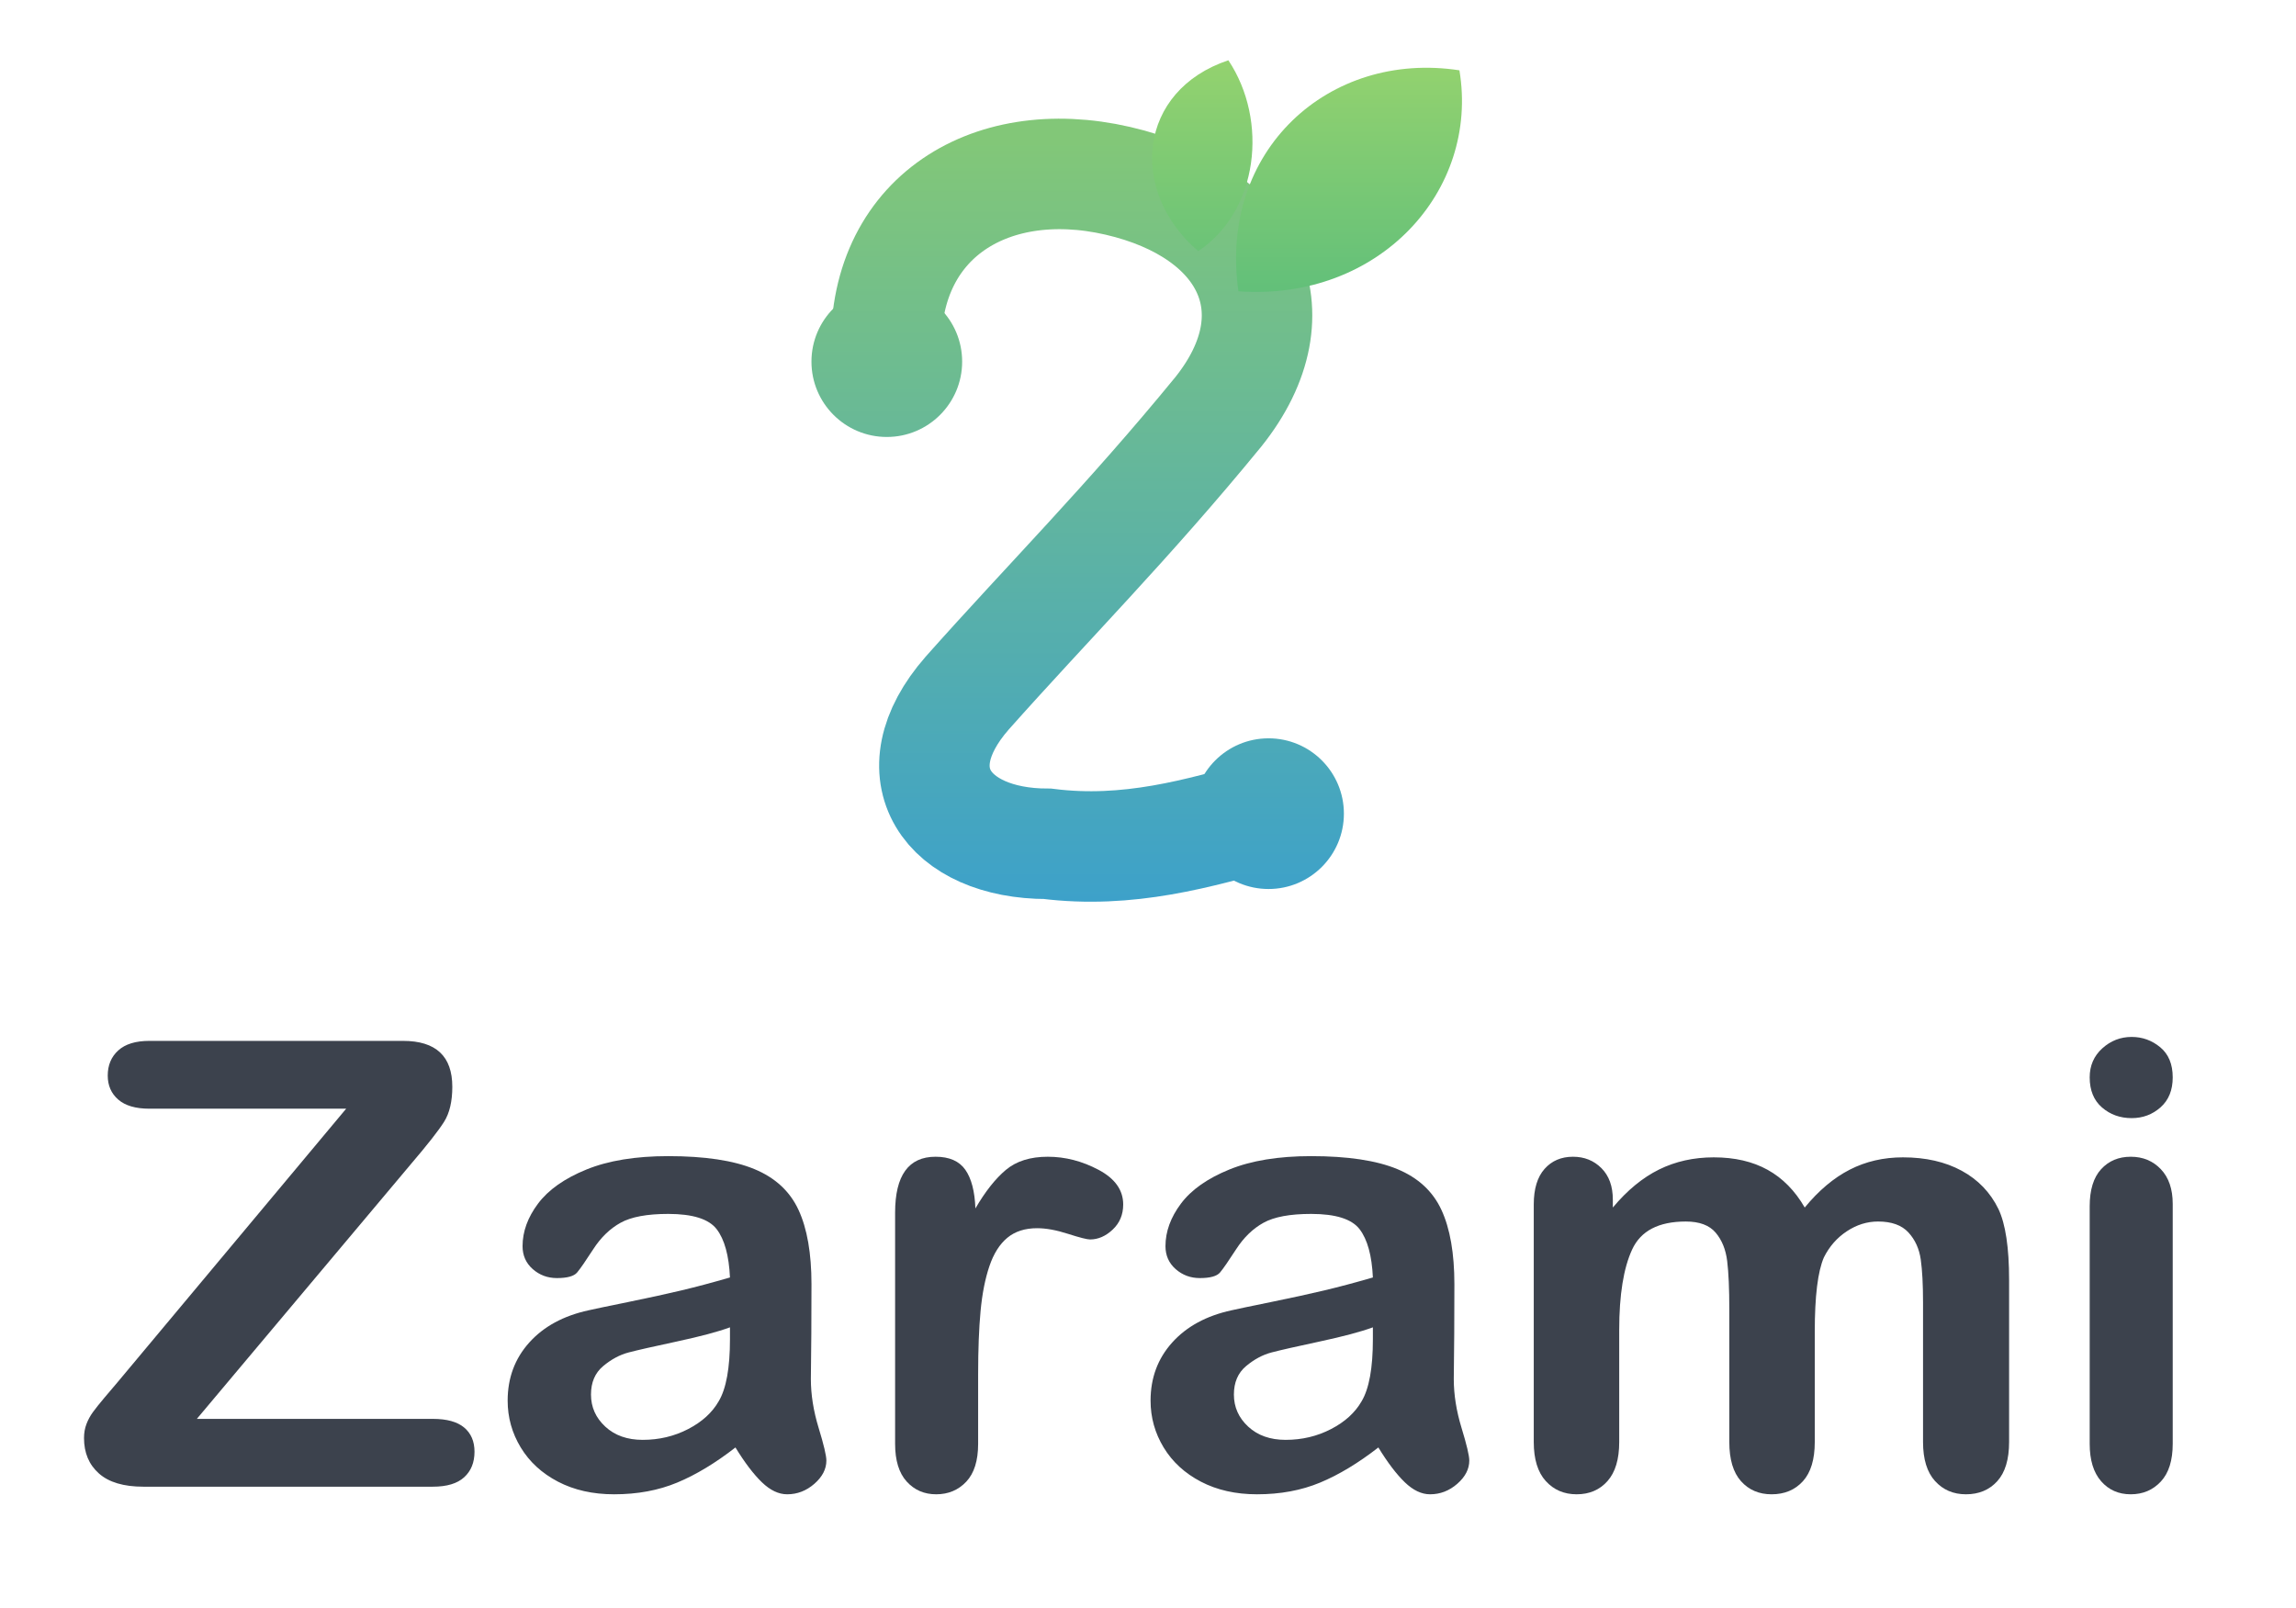
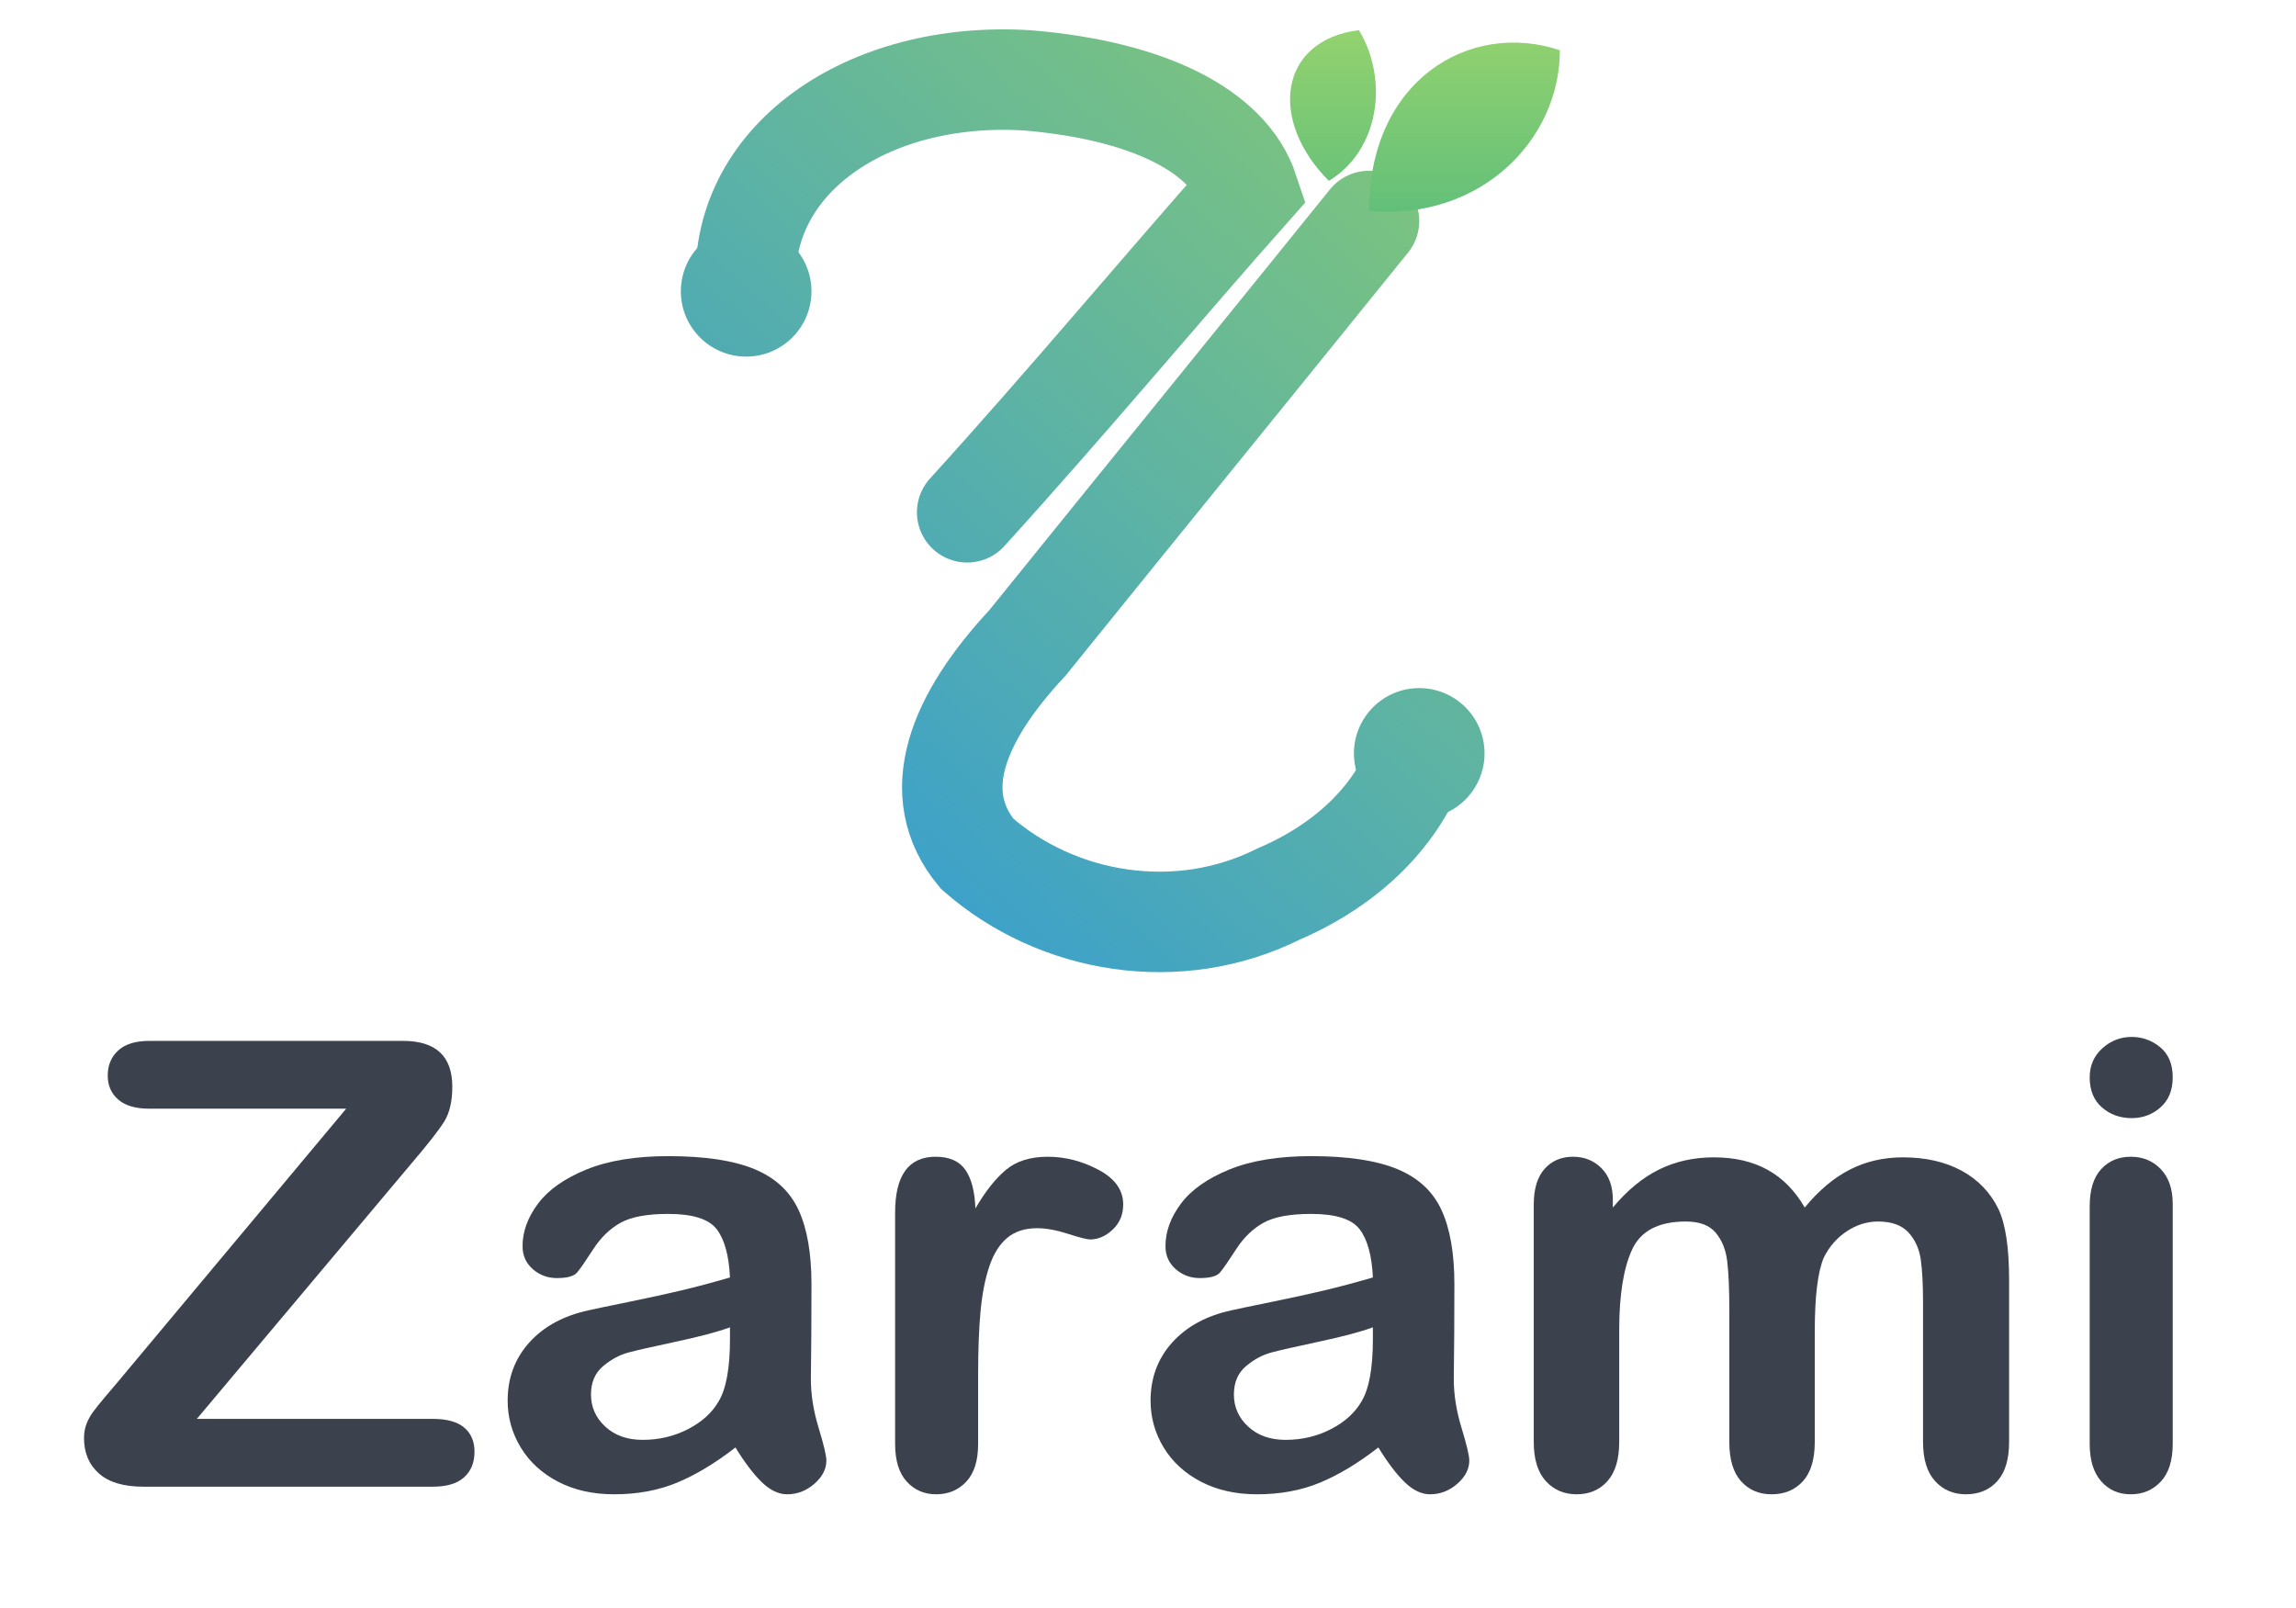
<svg xmlns="http://www.w3.org/2000/svg" viewBox="0 -2 228.55 160">
  <defs>
-     <linearGradient id="zg" gradientUnits="userSpaceOnUse" x1="50" y1="12" x2="50" y2="90">
+     <linearGradient id="zg" gradientUnits="userSpaceOnUse" x1="78" y1="6" x2="14" y2="78">
      <stop offset="0" stop-color="#82C778" />
      <stop offset="1" stop-color="#3BA0CC" />
    </linearGradient>
-     <linearGradient id="lg" gradientUnits="userSpaceOnUse" x1="68" y1="3" x2="68" y2="28">
+     <linearGradient id="lg" gradientUnits="userSpaceOnUse" x1="78" y1="0" x2="78" y2="20">
      <stop offset="0" stop-color="#96D36E" />
      <stop offset="1" stop-color="#60BF7A" />
    </linearGradient>
  </defs>
  <g transform="translate(64.2749,0)">
-     <path d="M24,34 C23,20 34,13 47,16 C60,19 65,29 57,39 C48,50 40,58 32,67 C25,75 30,82 40,82 C48,83 55,81 62,79" fill="none" stroke="url(#zg)" stroke-width="11.0" stroke-linecap="round" />
-     <circle cx="24" cy="34" r="7.5" fill="url(#zg)" />
-     <circle cx="62" cy="79" r="7.5" fill="url(#zg)" />
-     <path d="M59,27 C57,13 68,3 81,5 C83,17 73,28 59,27 Z" fill="url(#lg)" />
-     <path d="M55,23 C48,17 49,7 58,4 C62,10 61,19 55,23 Z" fill="url(#lg)" />
+     <path d="M10,27 C9,14 22,5 38,6 C50,7 58,11 60,17 C52,26 42,38 32,49" fill="none" stroke="url(#zg)" stroke-width="10.0" stroke-linecap="round" />
+     <path d="M72,20 C60.7,34 49.3,48 38,62 C31,69.5 28,77 33,83 C41,90 53,92 63,87 C70,84 75,79 77,73" fill="none" stroke="url(#zg)" stroke-width="10.0" stroke-linecap="round" />
+     <circle cx="10" cy="27" r="6.5" fill="url(#zg)" />
+     <circle cx="77" cy="73" r="6.5" fill="url(#zg)" />
+     <path d="M72,19 C72,6 82,0 91,3 C91,12 83,20 72,19 Z" fill="url(#lg)" />
+     <path d="M68,16 C62,10 63,2 71,1 C74,6 73,13 68,16 Z" fill="url(#lg)" />
  </g>
  <g fill="#3C424D" transform="translate(8.0,146) scale(0.030273,-0.030273)">
    <path transform="translate(0,0)" d="M121 342 874 1243H227Q159 1243 124.5 1273.0Q90 1303 90 1352Q90 1403 124.5 1434.5Q159 1466 227 1466H1061Q1223 1466 1223 1315Q1223 1243 1196.0 1200.0Q1169 1157 1087 1061L383 223H1159Q1228 223 1262.0 194.5Q1296 166 1296 115Q1296 62 1262.0 31.0Q1228 0 1159 0H207Q110 0 61.0 43.5Q12 87 12 160Q12 185 20.0 206.0Q28 227 41.5 245.5Q55 264 79.0 292.5Q103 321 121 342Z" />
    <path transform="translate(1323,0)" d="M831 129Q732 52 639.5 13.5Q547 -25 432 -25Q327 -25 247.5 16.5Q168 58 125.0 129.0Q82 200 82 283Q82 395 153.0 474.0Q224 553 348 580Q374 586 477.0 607.0Q580 628 653.5 645.5Q727 663 813 688Q808 796 769.5 846.5Q731 897 610 897Q506 897 453.5 868.0Q401 839 363.5 781.0Q326 723 310.5 704.5Q295 686 244 686Q198 686 164.5 715.5Q131 745 131 791Q131 863 182.0 931.0Q233 999 341.0 1043.0Q449 1087 610 1087Q790 1087 893.0 1044.5Q996 1002 1038.5 910.0Q1081 818 1081 666Q1081 570 1080.5 503.0Q1080 436 1079 354Q1079 277 1104.5 193.5Q1130 110 1130 86Q1130 44 1090.5 9.5Q1051 -25 1001 -25Q959 -25 918.0 14.5Q877 54 831 129ZM813 524Q753 502 638.5 477.5Q524 453 480.0 441.5Q436 430 396.0 396.5Q356 363 356 303Q356 241 403.0 197.5Q450 154 526 154Q607 154 675.5 189.5Q744 225 776 281Q813 343 813 485Z" />
    <path transform="translate(2540,0)" d="M412 369V141Q412 58 373.0 16.5Q334 -25 274 -25Q215 -25 177.0 17.0Q139 59 139 141V901Q139 1085 272 1085Q340 1085 370.0 1042.0Q400 999 403 915Q452 999 503.5 1042.0Q555 1085 641 1085Q727 1085 808.0 1042.0Q889 999 889 928Q889 878 854.5 845.5Q820 813 780 813Q765 813 707.5 831.5Q650 850 606 850Q546 850 508.0 818.5Q470 787 449.0 725.0Q428 663 420.0 577.5Q412 492 412 369Z" />
    <path transform="translate(3437,0)" d="M831 129Q732 52 639.5 13.5Q547 -25 432 -25Q327 -25 247.5 16.5Q168 58 125.0 129.0Q82 200 82 283Q82 395 153.0 474.0Q224 553 348 580Q374 586 477.0 607.0Q580 628 653.5 645.5Q727 663 813 688Q808 796 769.5 846.5Q731 897 610 897Q506 897 453.5 868.0Q401 839 363.5 781.0Q326 723 310.5 704.5Q295 686 244 686Q198 686 164.5 715.5Q131 745 131 791Q131 863 182.0 931.0Q233 999 341.0 1043.0Q449 1087 610 1087Q790 1087 893.0 1044.5Q996 1002 1038.5 910.0Q1081 818 1081 666Q1081 570 1080.5 503.0Q1080 436 1079 354Q1079 277 1104.5 193.5Q1130 110 1130 86Q1130 44 1090.5 9.5Q1051 -25 1001 -25Q959 -25 918.0 14.5Q877 54 831 129ZM813 524Q753 502 638.5 477.5Q524 453 480.0 441.5Q436 430 396.0 396.5Q356 363 356 303Q356 241 403.0 197.5Q450 154 526 154Q607 154 675.5 189.5Q744 225 776 281Q813 343 813 485Z" />
    <path transform="translate(4654,0)" d="M1049 510V147Q1049 61 1010.0 18.0Q971 -25 907 -25Q845 -25 806.5 18.0Q768 61 768 147V582Q768 685 761.0 742.0Q754 799 723.0 835.5Q692 872 625 872Q491 872 448.5 780.0Q406 688 406 516V147Q406 62 367.5 18.5Q329 -25 266 -25Q204 -25 164.5 18.5Q125 62 125 147V928Q125 1005 160.5 1045.0Q196 1085 254 1085Q310 1085 347.5 1047.5Q385 1010 385 944V918Q456 1003 537.0 1043.0Q618 1083 717 1083Q820 1083 894.0 1042.0Q968 1001 1016 918Q1085 1002 1164.0 1042.5Q1243 1083 1339 1083Q1451 1083 1532.0 1039.0Q1613 995 1653 913Q1688 839 1688 680V147Q1688 61 1649.0 18.0Q1610 -25 1546 -25Q1484 -25 1444.5 18.5Q1405 62 1405 147V606Q1405 694 1397.5 747.0Q1390 800 1357.0 836.0Q1324 872 1257 872Q1203 872 1154.5 840.0Q1106 808 1079 754Q1049 685 1049 510Z" />
    <path transform="translate(6466,0)" d="M414 930V141Q414 59 375.0 17.0Q336 -25 276 -25Q216 -25 178.5 18.0Q141 61 141 141V922Q141 1003 178.5 1044.0Q216 1085 276 1085Q336 1085 375.0 1044.0Q414 1003 414 930ZM279 1212Q222 1212 181.5 1247.0Q141 1282 141 1346Q141 1404 182.5 1441.5Q224 1479 279 1479Q332 1479 373.0 1445.0Q414 1411 414 1346Q414 1283 374.0 1247.5Q334 1212 279 1212Z" />
  </g>
</svg>
